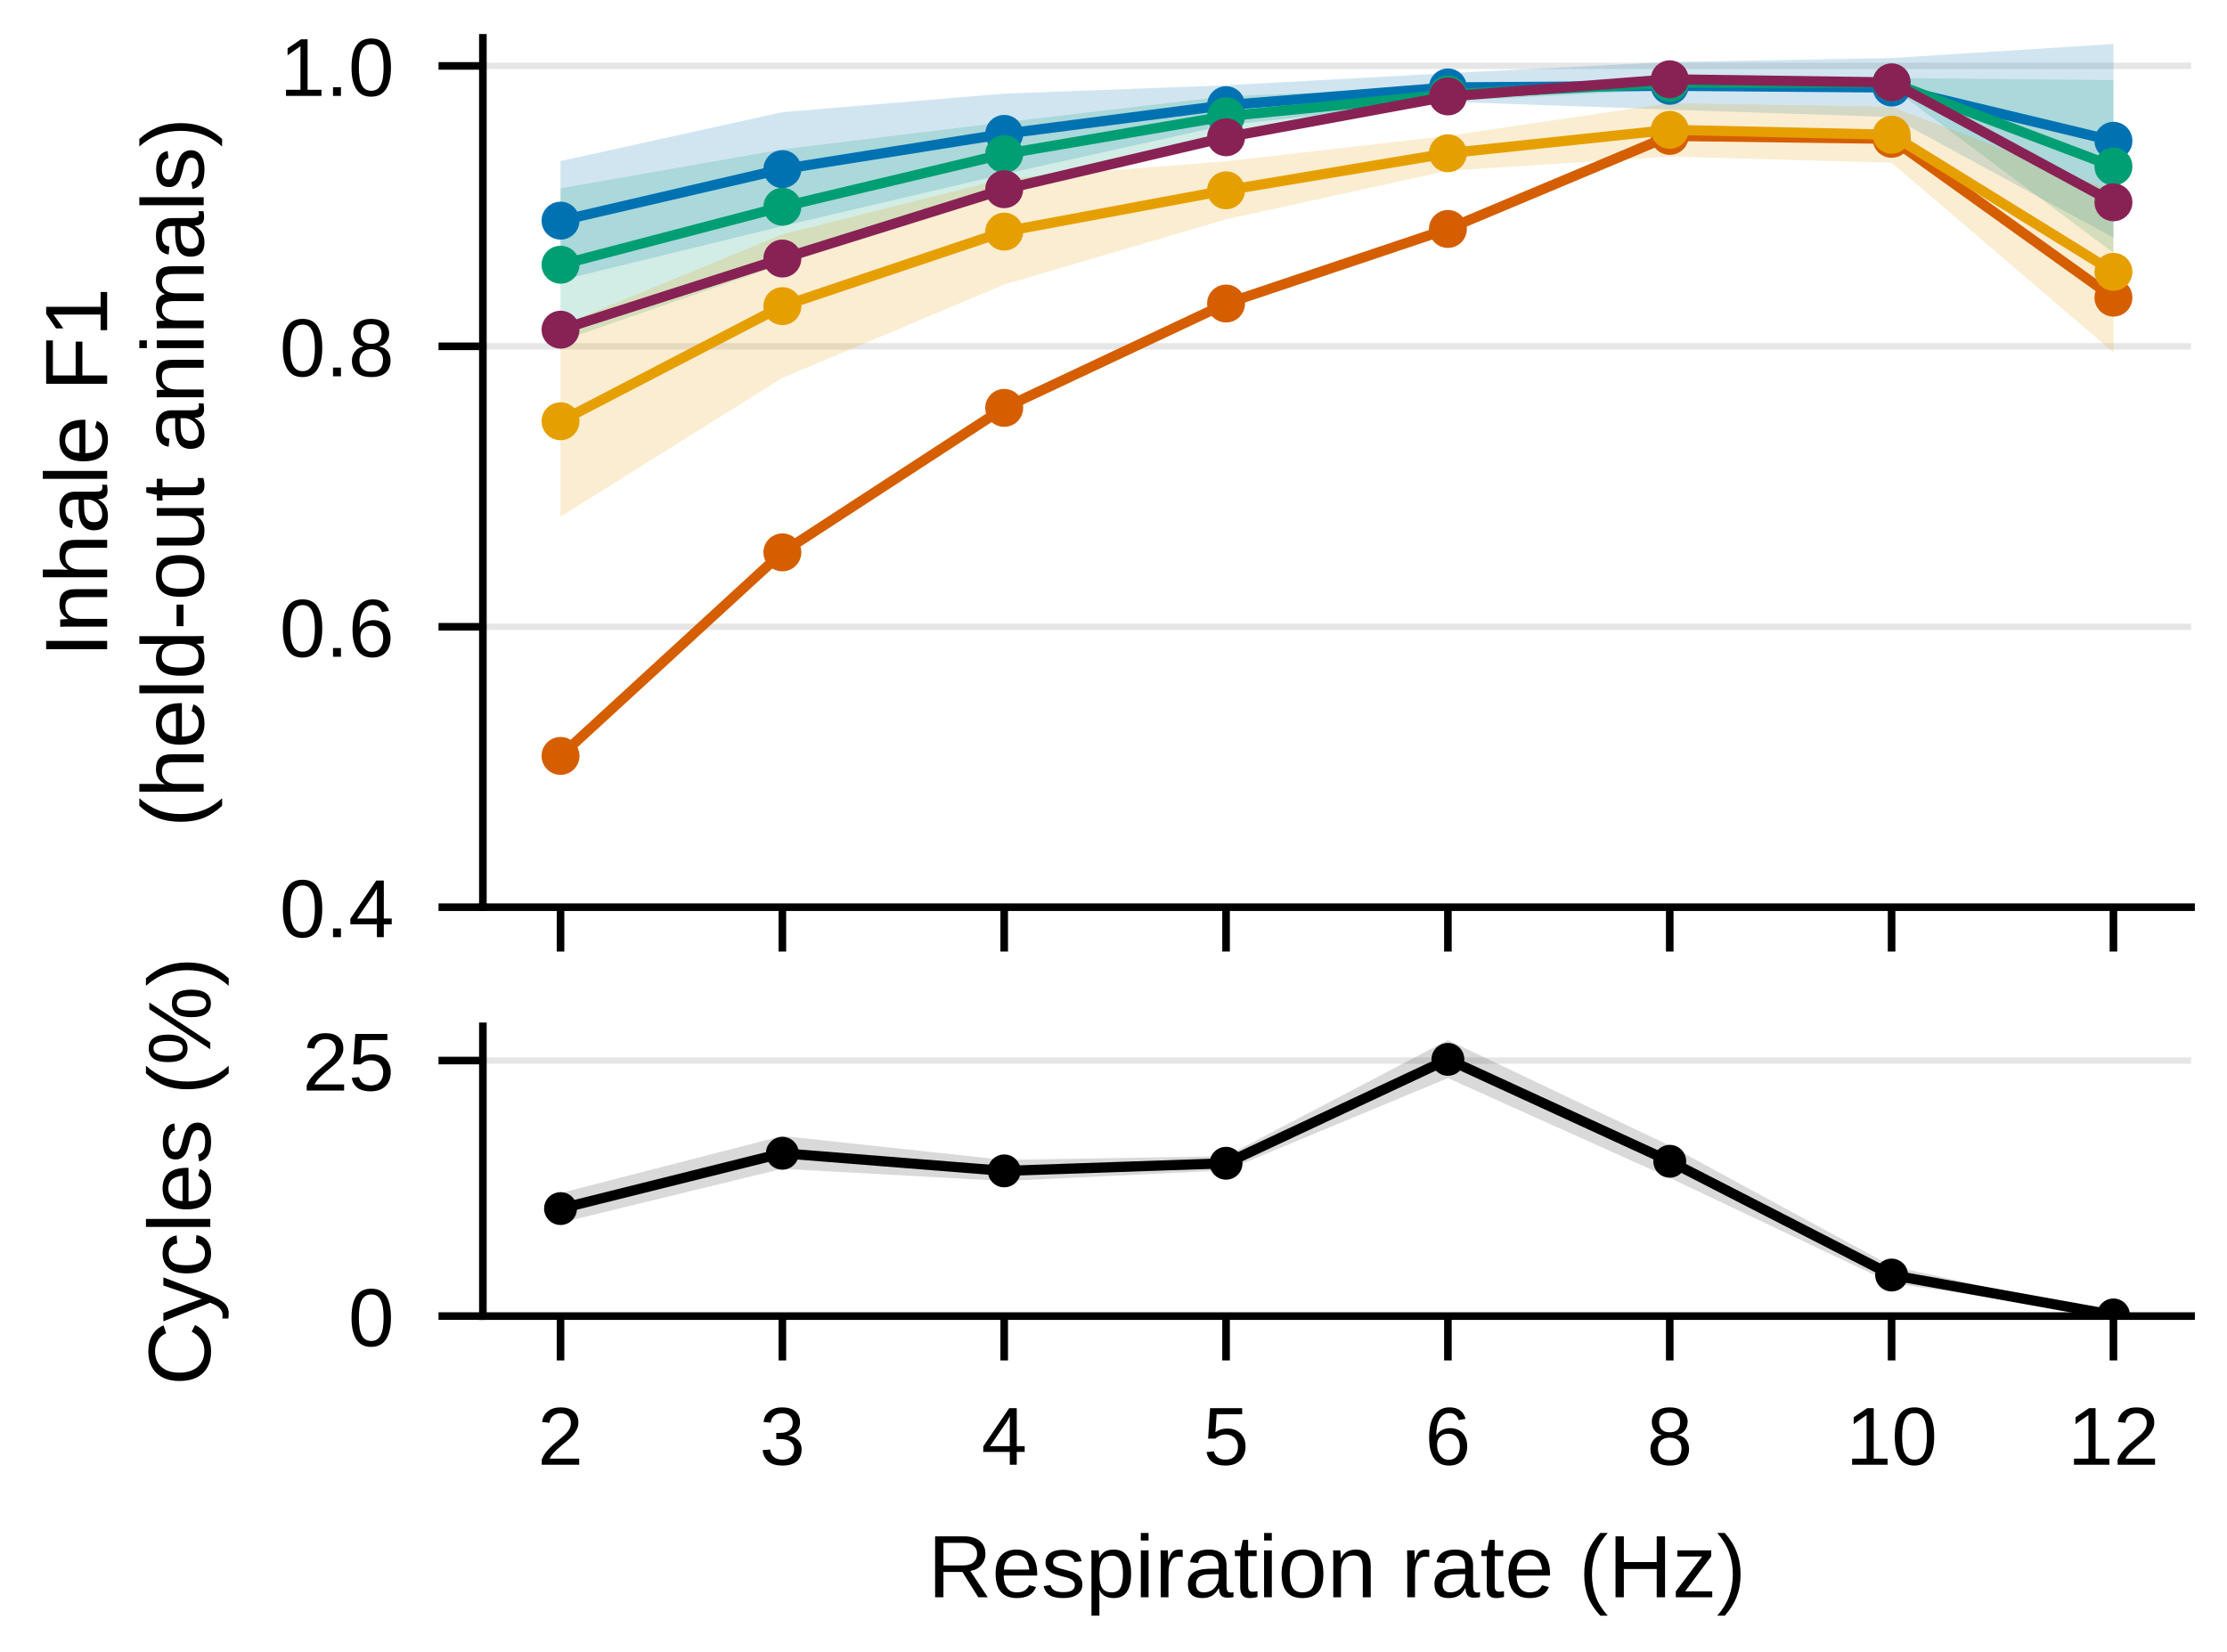
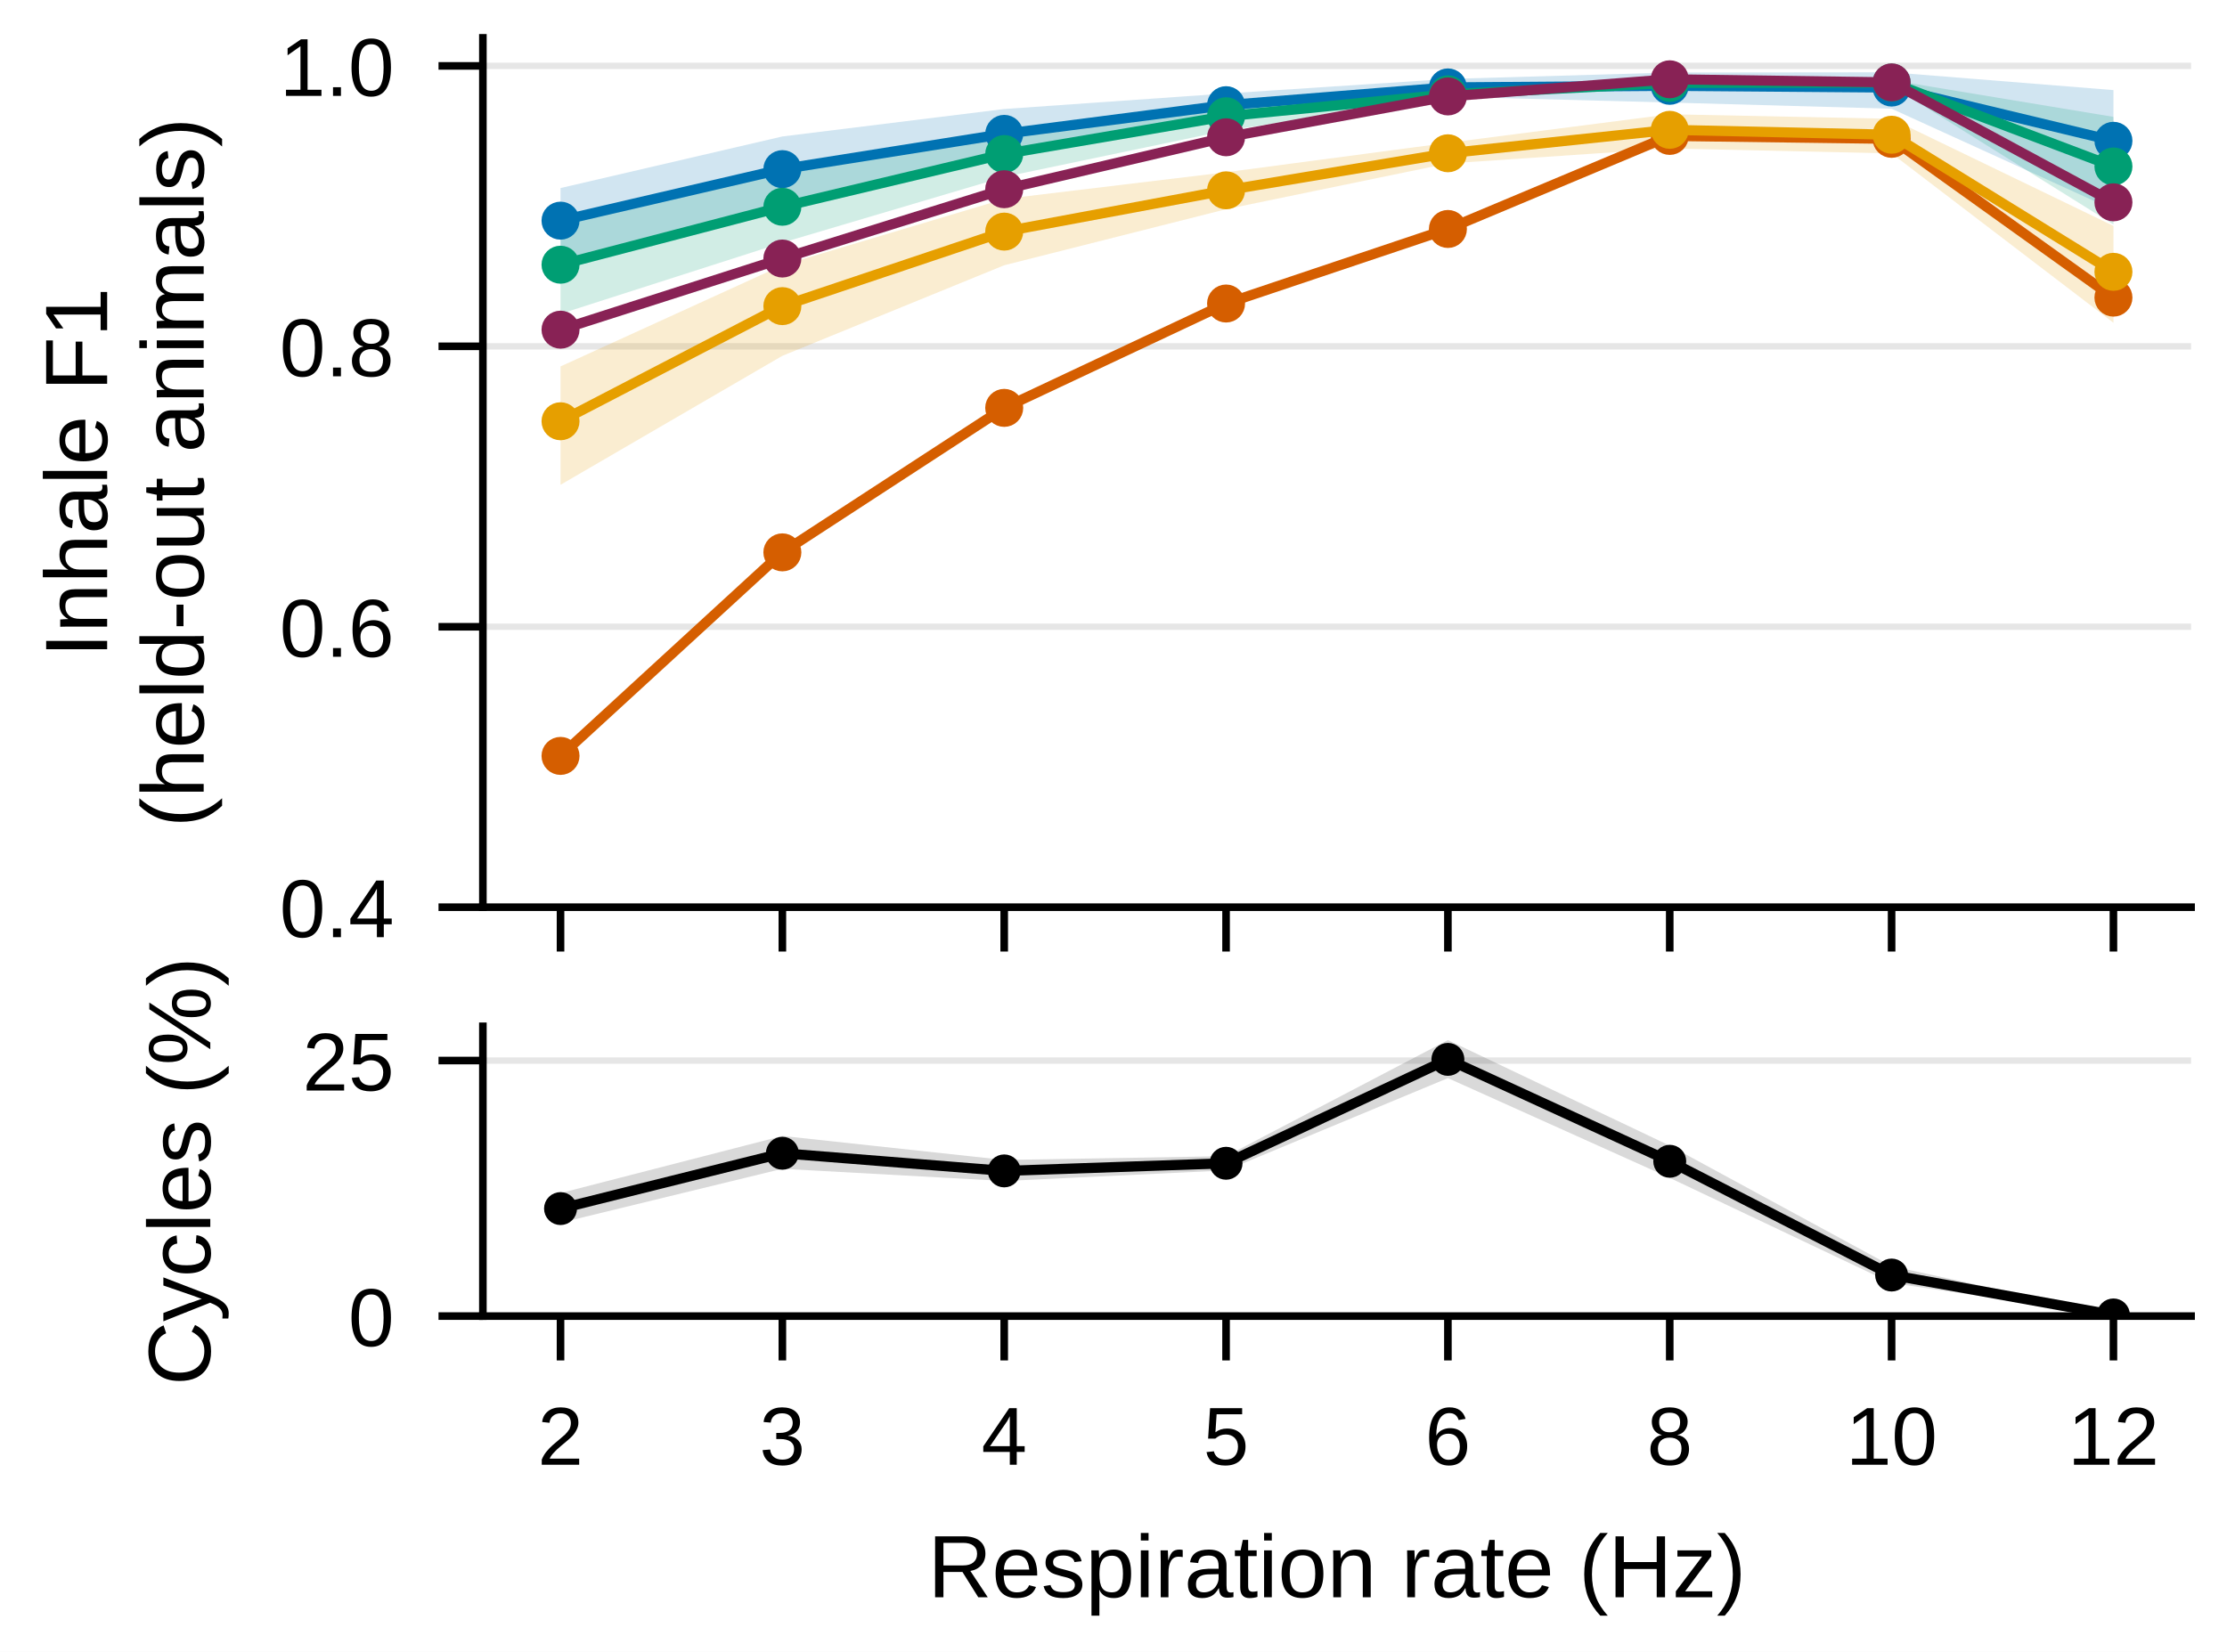
<svg xmlns="http://www.w3.org/2000/svg" xmlns:xlink="http://www.w3.org/1999/xlink" width="175.748pt" height="130.394pt" viewBox="0 0 175.748 130.394" version="1.1">
  <defs>
    <style type="text/css">*{stroke-linejoin: round; stroke-linecap: butt}</style>
  </defs>
  <g id="figure_1">
    <g id="patch_1">
      <path d="M 0 130.394  L 175.748 130.394  L 175.748 0  L 0 0  z " style="fill: #ffffff" />
    </g>
    <g id="axes_1">
      <g id="patch_2">
        <path d="M 38.107 71.611  L 172.913 71.611  L 172.913 2.987  L 38.107 2.987  z " style="fill: #ffffff" />
      </g>
      <g id="matplotlib.axis_1">
        <g id="xtick_1">
          <g id="line2d_1">
            <defs>
-               <path id="mdc1ff2c95e" d="M 0 0  L 0 3.5  " style="stroke: #000000; stroke-width: 0.6" />
+               <path id="mf856f73722" d="M 0 0  L 0 3.5  " style="stroke: #000000; stroke-width: 0.6" />
            </defs>
            <g>
-               <use xlink:href="#mdc1ff2c95e" x="44.235" y="71.611" style="stroke: #000000; stroke-width: 0.6" />
+               <use xlink:href="#mf856f73722" x="44.235" y="71.611" style="stroke: #000000; stroke-width: 0.6" />
            </g>
          </g>
        </g>
        <g id="xtick_2">
          <g id="line2d_2">
            <g>
-               <use xlink:href="#mdc1ff2c95e" x="61.742" y="71.611" style="stroke: #000000; stroke-width: 0.6" />
+               <use xlink:href="#mf856f73722" x="61.742" y="71.611" style="stroke: #000000; stroke-width: 0.6" />
            </g>
          </g>
        </g>
        <g id="xtick_3">
          <g id="line2d_3">
            <g>
-               <use xlink:href="#mdc1ff2c95e" x="79.249" y="71.611" style="stroke: #000000; stroke-width: 0.6" />
+               <use xlink:href="#mf856f73722" x="79.249" y="71.611" style="stroke: #000000; stroke-width: 0.6" />
            </g>
          </g>
        </g>
        <g id="xtick_4">
          <g id="line2d_4">
            <g>
-               <use xlink:href="#mdc1ff2c95e" x="96.757" y="71.611" style="stroke: #000000; stroke-width: 0.6" />
+               <use xlink:href="#mf856f73722" x="96.757" y="71.611" style="stroke: #000000; stroke-width: 0.6" />
            </g>
          </g>
        </g>
        <g id="xtick_5">
          <g id="line2d_5">
            <g>
-               <use xlink:href="#mdc1ff2c95e" x="114.264" y="71.611" style="stroke: #000000; stroke-width: 0.6" />
+               <use xlink:href="#mf856f73722" x="114.264" y="71.611" style="stroke: #000000; stroke-width: 0.6" />
            </g>
          </g>
        </g>
        <g id="xtick_6">
          <g id="line2d_6">
            <g>
-               <use xlink:href="#mdc1ff2c95e" x="131.771" y="71.611" style="stroke: #000000; stroke-width: 0.6" />
+               <use xlink:href="#mf856f73722" x="131.771" y="71.611" style="stroke: #000000; stroke-width: 0.6" />
            </g>
          </g>
        </g>
        <g id="xtick_7">
          <g id="line2d_7">
            <g>
-               <use xlink:href="#mdc1ff2c95e" x="149.279" y="71.611" style="stroke: #000000; stroke-width: 0.6" />
+               <use xlink:href="#mf856f73722" x="149.279" y="71.611" style="stroke: #000000; stroke-width: 0.6" />
            </g>
          </g>
        </g>
        <g id="xtick_8">
          <g id="line2d_8">
            <g>
-               <use xlink:href="#mdc1ff2c95e" x="166.786" y="71.611" style="stroke: #000000; stroke-width: 0.6" />
+               <use xlink:href="#mf856f73722" x="166.786" y="71.611" style="stroke: #000000; stroke-width: 0.6" />
            </g>
          </g>
        </g>
      </g>
      <g id="matplotlib.axis_2">
        <g id="ytick_1">
          <g id="line2d_9">
-             <path d="M 38.107 71.611  L 172.913 71.611  " clip-path="url(#pb289309725)" style="fill: none; stroke: #e6e6e6; stroke-width: 0.5; stroke-linecap: square" />
+             <path d="M 38.107 71.611  L 172.913 71.611  " clip-path="url(#p664673cdbb)" style="fill: none; stroke: #e6e6e6; stroke-width: 0.5; stroke-linecap: square" />
          </g>
          <g id="line2d_10">
            <defs>
-               <path id="md4099198f0" d="M 0 0  L -3.5 0  " style="stroke: #000000; stroke-width: 0.6" />
+               <path id="m55ad171abc" d="M 0 0  L -3.5 0  " style="stroke: #000000; stroke-width: 0.6" />
            </defs>
            <g>
-               <use xlink:href="#md4099198f0" x="38.107" y="71.611" style="stroke: #000000; stroke-width: 0.6" />
+               <use xlink:href="#m55ad171abc" x="38.107" y="71.611" style="stroke: #000000; stroke-width: 0.6" />
            </g>
          </g>
          <g id="text_1">
            <text style="font-size: 6.5px; font-family: 'Arial', 'Helvetica', 'DejaVu Sans', sans-serif; text-anchor: end" x="31.107" y="73.978" transform="rotate(-0 31.10709 73.97752)">0.4</text>
          </g>
        </g>
        <g id="ytick_2">
          <g id="line2d_11">
-             <path d="M 38.107 49.475  L 172.913 49.475  " clip-path="url(#pb289309725)" style="fill: none; stroke: #e6e6e6; stroke-width: 0.5; stroke-linecap: square" />
+             <path d="M 38.107 49.475  L 172.913 49.475  " clip-path="url(#p664673cdbb)" style="fill: none; stroke: #e6e6e6; stroke-width: 0.5; stroke-linecap: square" />
          </g>
          <g id="line2d_12">
            <g>
-               <use xlink:href="#md4099198f0" x="38.107" y="49.475" style="stroke: #000000; stroke-width: 0.6" />
+               <use xlink:href="#m55ad171abc" x="38.107" y="49.475" style="stroke: #000000; stroke-width: 0.6" />
            </g>
          </g>
          <g id="text_2">
            <text style="font-size: 6.5px; font-family: 'Arial', 'Helvetica', 'DejaVu Sans', sans-serif; text-anchor: end" x="31.107" y="51.841" transform="rotate(-0 31.10709 51.84067)">0.6</text>
          </g>
        </g>
        <g id="ytick_3">
          <g id="line2d_13">
-             <path d="M 38.107 27.338  L 172.913 27.338  " clip-path="url(#pb289309725)" style="fill: none; stroke: #e6e6e6; stroke-width: 0.5; stroke-linecap: square" />
+             <path d="M 38.107 27.338  L 172.913 27.338  " clip-path="url(#p664673cdbb)" style="fill: none; stroke: #e6e6e6; stroke-width: 0.5; stroke-linecap: square" />
          </g>
          <g id="line2d_14">
            <g>
-               <use xlink:href="#md4099198f0" x="38.107" y="27.338" style="stroke: #000000; stroke-width: 0.6" />
+               <use xlink:href="#m55ad171abc" x="38.107" y="27.338" style="stroke: #000000; stroke-width: 0.6" />
            </g>
          </g>
          <g id="text_3">
            <text style="font-size: 6.5px; font-family: 'Arial', 'Helvetica', 'DejaVu Sans', sans-serif; text-anchor: end" x="31.107" y="29.704" transform="rotate(-0 31.10709 29.70381)">0.8</text>
          </g>
        </g>
        <g id="ytick_4">
          <g id="line2d_15">
-             <path d="M 38.107 5.201  L 172.913 5.201  " clip-path="url(#pb289309725)" style="fill: none; stroke: #e6e6e6; stroke-width: 0.5; stroke-linecap: square" />
+             <path d="M 38.107 5.201  L 172.913 5.201  " clip-path="url(#p664673cdbb)" style="fill: none; stroke: #e6e6e6; stroke-width: 0.5; stroke-linecap: square" />
          </g>
          <g id="line2d_16">
            <g>
-               <use xlink:href="#md4099198f0" x="38.107" y="5.201" style="stroke: #000000; stroke-width: 0.6" />
+               <use xlink:href="#m55ad171abc" x="38.107" y="5.201" style="stroke: #000000; stroke-width: 0.6" />
            </g>
          </g>
          <g id="text_4">
            <text style="font-size: 6.5px; font-family: 'Arial', 'Helvetica', 'DejaVu Sans', sans-serif; text-anchor: end" x="31.107" y="7.567" transform="rotate(-0 31.10709 7.566951)">1.0</text>
          </g>
        </g>
        <g id="text_5">
          <text style="font-size: 7px; font-family: 'Arial', 'Helvetica', 'DejaVu Sans', sans-serif" transform="translate(8.455495 51.89102) rotate(-90)">Inhale F1</text>
          <text style="font-size: 7px; font-family: 'Arial', 'Helvetica', 'DejaVu Sans', sans-serif" transform="translate(16.07415 65.30915) rotate(-90)">(held-out animals)</text>
        </g>
      </g>
      <g id="FillBetweenPolyCollection_1">
        <defs>
-           <path id="mbb23b6b9f8" d="M 44.235 -117.681  L 44.235 -108.27  L 61.742 -112.546  L 79.249 -116.649  L 96.757 -120.523  L 114.264 -122.367  L 131.771 -121.738  L 149.279 -121.154  L 166.786 -111.637  L 166.786 -126.922  L 166.786 -126.922  L 149.279 -125.811  L 131.771 -125.501  L 114.264 -124.62  L 96.757 -123.661  L 79.249 -123.005  L 61.742 -121.54  L 44.235 -117.681  z " />
-         </defs>
-         <g clip-path="url(#pb289309725)">
-           <use xlink:href="#mbb23b6b9f8" x="0" y="130.394" style="fill: #0072b2; fill-opacity: 0.18" />
+           <path id="m7633e4bb57" d="M 44.235 -115.549  L 44.235 -109.692  L 61.742 -113.917  L 79.249 -117.829  L 96.757 -121.18  L 114.264 -122.759  L 131.771 -122.301  L 149.279 -121.812  L 166.786 -113.833  L 166.786 -123.282  L 166.786 -123.282  L 149.279 -124.687  L 131.771 -124.668  L 114.264 -124.161  L 96.757 -123.016  L 79.249 -121.789  L 61.742 -119.622  L 44.235 -115.549  z " />
+         </defs>
+         <g clip-path="url(#p664673cdbb)">
+           <use xlink:href="#m7633e4bb57" x="0" y="130.394" style="fill: #0072b2; fill-opacity: 0.18" />
        </g>
      </g>
      <g id="FillBetweenPolyCollection_2">
        <defs>
-           <path id="meb19c9509c" d="M 44.235 -115.527  L 44.235 -103.468  L 61.742 -109.538  L 79.249 -115.723  L 96.757 -119.639  L 114.264 -122.408  L 131.771 -123.325  L 149.279 -123.505  L 166.786 -110.435  L 166.786 -124.071  L 166.786 -124.071  L 149.279 -124.238  L 131.771 -124.373  L 114.264 -123.484  L 96.757 -122.797  L 79.249 -120.746  L 61.742 -118.604  L 44.235 -115.527  z " />
-         </defs>
-         <g clip-path="url(#pb289309725)">
-           <use xlink:href="#meb19c9509c" x="0" y="130.394" style="fill: #009e73; fill-opacity: 0.18" />
+           <path id="m575d796d04" d="M 44.235 -113.117  L 44.235 -105.619  L 61.742 -111.236  L 79.249 -116.426  L 96.757 -120.086  L 114.264 -122.675  L 131.771 -123.521  L 149.279 -123.616  L 166.786 -112.673  L 166.786 -121.168  L 166.786 -121.168  L 149.279 -124.067  L 131.771 -124.18  L 114.264 -123.341  L 96.757 -121.961  L 79.249 -119.612  L 61.742 -116.906  L 44.235 -113.117  z " />
+         </defs>
+         <g clip-path="url(#p664673cdbb)">
+           <use xlink:href="#m575d796d04" x="0" y="130.394" style="fill: #009e73; fill-opacity: 0.18" />
        </g>
      </g>
      <g id="FillBetweenPolyCollection_3">
        <defs>
-           <path id="mbfa506015c" d="M 44.235 -104.674  L 44.235 -89.608  L 61.742 -100.565  L 79.249 -107.932  L 96.757 -113.082  L 114.264 -116.921  L 131.771 -118.035  L 149.279 -117.553  L 166.786 -102.582  L 166.786 -115.291  L 166.786 -115.291  L 149.279 -121.963  L 131.771 -122.256  L 114.264 -119.669  L 96.757 -117.659  L 79.249 -116.289  L 61.742 -111.894  L 44.235 -104.674  z " />
-         </defs>
-         <g clip-path="url(#pb289309725)">
-           <use xlink:href="#mbfa506015c" x="0" y="130.394" style="fill: #e69f00; fill-opacity: 0.18" />
+           <path id="mafc3de011a" d="M 44.235 -101.468  L 44.235 -92.124  L 61.742 -102.307  L 79.249 -109.455  L 96.757 -113.878  L 114.264 -117.489  L 131.771 -118.674  L 149.279 -118.284  L 166.786 -104.915  L 166.786 -112.561  L 166.786 -112.561  L 149.279 -121.018  L 131.771 -121.375  L 114.264 -119.12  L 96.757 -116.798  L 79.249 -114.691  L 61.742 -109.456  L 44.235 -101.468  z " />
+         </defs>
+         <g clip-path="url(#p664673cdbb)">
+           <use xlink:href="#mafc3de011a" x="0" y="130.394" style="fill: #e69f00; fill-opacity: 0.18" />
        </g>
      </g>
      <g id="line2d_17">
-         <path d="M 44.235 17.418  L 61.742 13.351  L 79.249 10.567  L 96.757 8.302  L 114.264 6.9  L 131.771 6.774  L 149.279 6.911  L 166.786 11.114  " clip-path="url(#pb289309725)" style="fill: none; stroke: #0072b2; stroke-width: 0.8; stroke-linecap: square" />
-         <defs>
-           <path id="mb63b5741d6" d="M 0 1  C 0.265 1 0.52 0.895 0.707 0.707  C 0.895 0.52 1 0.265 1 0  C 1 -0.265 0.895 -0.52 0.707 -0.707  C 0.52 -0.895 0.265 -1 0 -1  C -0.265 -1 -0.52 -0.895 -0.707 -0.707  C -0.895 -0.52 -1 -0.265 -1 0  C -1 0.265 -0.895 0.52 -0.707 0.707  C -0.52 0.895 -0.265 1 0 1  z " style="stroke: #0072b2" />
-         </defs>
-         <g clip-path="url(#pb289309725)">
-           <use xlink:href="#mb63b5741d6" x="44.235" y="17.418" style="fill: #0072b2; stroke: #0072b2" />
-           <use xlink:href="#mb63b5741d6" x="61.742" y="13.351" style="fill: #0072b2; stroke: #0072b2" />
-           <use xlink:href="#mb63b5741d6" x="79.249" y="10.567" style="fill: #0072b2; stroke: #0072b2" />
-           <use xlink:href="#mb63b5741d6" x="96.757" y="8.302" style="fill: #0072b2; stroke: #0072b2" />
-           <use xlink:href="#mb63b5741d6" x="114.264" y="6.9" style="fill: #0072b2; stroke: #0072b2" />
-           <use xlink:href="#mb63b5741d6" x="131.771" y="6.774" style="fill: #0072b2; stroke: #0072b2" />
-           <use xlink:href="#mb63b5741d6" x="149.279" y="6.911" style="fill: #0072b2; stroke: #0072b2" />
-           <use xlink:href="#mb63b5741d6" x="166.786" y="11.114" style="fill: #0072b2; stroke: #0072b2" />
+         <path d="M 44.235 17.418  L 61.742 13.351  L 79.249 10.567  L 96.757 8.302  L 114.264 6.9  L 131.771 6.774  L 149.279 6.911  L 166.786 11.114  " clip-path="url(#p664673cdbb)" style="fill: none; stroke: #0072b2; stroke-width: 0.8; stroke-linecap: square" />
+         <defs>
+           <path id="m0ddc75661c" d="M 0 1  C 0.265 1 0.52 0.895 0.707 0.707  C 0.895 0.52 1 0.265 1 0  C 1 -0.265 0.895 -0.52 0.707 -0.707  C 0.52 -0.895 0.265 -1 0 -1  C -0.265 -1 -0.52 -0.895 -0.707 -0.707  C -0.895 -0.52 -1 -0.265 -1 0  C -1 0.265 -0.895 0.52 -0.707 0.707  C -0.52 0.895 -0.265 1 0 1  z " style="stroke: #0072b2" />
+         </defs>
+         <g clip-path="url(#p664673cdbb)">
+           <use xlink:href="#m0ddc75661c" x="44.235" y="17.418" style="fill: #0072b2; stroke: #0072b2" />
+           <use xlink:href="#m0ddc75661c" x="61.742" y="13.351" style="fill: #0072b2; stroke: #0072b2" />
+           <use xlink:href="#m0ddc75661c" x="79.249" y="10.567" style="fill: #0072b2; stroke: #0072b2" />
+           <use xlink:href="#m0ddc75661c" x="96.757" y="8.302" style="fill: #0072b2; stroke: #0072b2" />
+           <use xlink:href="#m0ddc75661c" x="114.264" y="6.9" style="fill: #0072b2; stroke: #0072b2" />
+           <use xlink:href="#m0ddc75661c" x="131.771" y="6.774" style="fill: #0072b2; stroke: #0072b2" />
+           <use xlink:href="#m0ddc75661c" x="149.279" y="6.911" style="fill: #0072b2; stroke: #0072b2" />
+           <use xlink:href="#m0ddc75661c" x="166.786" y="11.114" style="fill: #0072b2; stroke: #0072b2" />
        </g>
      </g>
      <g id="line2d_18">
-         <path d="M 44.235 20.896  L 61.742 16.322  L 79.249 12.159  L 96.757 9.176  L 114.264 7.448  L 131.771 6.545  L 149.279 6.522  L 166.786 13.141  " clip-path="url(#pb289309725)" style="fill: none; stroke: #009e73; stroke-width: 0.8; stroke-linecap: square" />
-         <defs>
-           <path id="m461ea1b504" d="M 0 1  C 0.265 1 0.52 0.895 0.707 0.707  C 0.895 0.52 1 0.265 1 0  C 1 -0.265 0.895 -0.52 0.707 -0.707  C 0.52 -0.895 0.265 -1 0 -1  C -0.265 -1 -0.52 -0.895 -0.707 -0.707  C -0.895 -0.52 -1 -0.265 -1 0  C -1 0.265 -0.895 0.52 -0.707 0.707  C -0.52 0.895 -0.265 1 0 1  z " style="stroke: #009e73" />
-         </defs>
-         <g clip-path="url(#pb289309725)">
-           <use xlink:href="#m461ea1b504" x="44.235" y="20.896" style="fill: #009e73; stroke: #009e73" />
-           <use xlink:href="#m461ea1b504" x="61.742" y="16.322" style="fill: #009e73; stroke: #009e73" />
-           <use xlink:href="#m461ea1b504" x="79.249" y="12.159" style="fill: #009e73; stroke: #009e73" />
-           <use xlink:href="#m461ea1b504" x="96.757" y="9.176" style="fill: #009e73; stroke: #009e73" />
-           <use xlink:href="#m461ea1b504" x="114.264" y="7.448" style="fill: #009e73; stroke: #009e73" />
-           <use xlink:href="#m461ea1b504" x="131.771" y="6.545" style="fill: #009e73; stroke: #009e73" />
-           <use xlink:href="#m461ea1b504" x="149.279" y="6.522" style="fill: #009e73; stroke: #009e73" />
-           <use xlink:href="#m461ea1b504" x="166.786" y="13.141" style="fill: #009e73; stroke: #009e73" />
+         <path d="M 44.235 20.896  L 61.742 16.322  L 79.249 12.159  L 96.757 9.176  L 114.264 7.448  L 131.771 6.545  L 149.279 6.522  L 166.786 13.141  " clip-path="url(#p664673cdbb)" style="fill: none; stroke: #009e73; stroke-width: 0.8; stroke-linecap: square" />
+         <defs>
+           <path id="m40597b0016" d="M 0 1  C 0.265 1 0.52 0.895 0.707 0.707  C 0.895 0.52 1 0.265 1 0  C 1 -0.265 0.895 -0.52 0.707 -0.707  C 0.52 -0.895 0.265 -1 0 -1  C -0.265 -1 -0.52 -0.895 -0.707 -0.707  C -0.895 -0.52 -1 -0.265 -1 0  C -1 0.265 -0.895 0.52 -0.707 0.707  C -0.52 0.895 -0.265 1 0 1  z " style="stroke: #009e73" />
+         </defs>
+         <g clip-path="url(#p664673cdbb)">
+           <use xlink:href="#m40597b0016" x="44.235" y="20.896" style="fill: #009e73; stroke: #009e73" />
+           <use xlink:href="#m40597b0016" x="61.742" y="16.322" style="fill: #009e73; stroke: #009e73" />
+           <use xlink:href="#m40597b0016" x="79.249" y="12.159" style="fill: #009e73; stroke: #009e73" />
+           <use xlink:href="#m40597b0016" x="96.757" y="9.176" style="fill: #009e73; stroke: #009e73" />
+           <use xlink:href="#m40597b0016" x="114.264" y="7.448" style="fill: #009e73; stroke: #009e73" />
+           <use xlink:href="#m40597b0016" x="131.771" y="6.545" style="fill: #009e73; stroke: #009e73" />
+           <use xlink:href="#m40597b0016" x="149.279" y="6.522" style="fill: #009e73; stroke: #009e73" />
+           <use xlink:href="#m40597b0016" x="166.786" y="13.141" style="fill: #009e73; stroke: #009e73" />
        </g>
      </g>
      <g id="line2d_19">
-         <path d="M 44.235 59.67  L 61.742 43.602  L 79.249 32.197  L 96.757 23.959  L 114.264 18.074  L 131.771 10.729  L 149.279 10.959  L 166.786 23.493  " clip-path="url(#pb289309725)" style="fill: none; stroke: #d55e00; stroke-width: 0.8; stroke-linecap: square" />
-         <defs>
-           <path id="maa58765133" d="M 0 1  C 0.265 1 0.52 0.895 0.707 0.707  C 0.895 0.52 1 0.265 1 0  C 1 -0.265 0.895 -0.52 0.707 -0.707  C 0.52 -0.895 0.265 -1 0 -1  C -0.265 -1 -0.52 -0.895 -0.707 -0.707  C -0.895 -0.52 -1 -0.265 -1 0  C -1 0.265 -0.895 0.52 -0.707 0.707  C -0.52 0.895 -0.265 1 0 1  z " style="stroke: #d55e00" />
-         </defs>
-         <g clip-path="url(#pb289309725)">
-           <use xlink:href="#maa58765133" x="44.235" y="59.67" style="fill: #d55e00; stroke: #d55e00" />
-           <use xlink:href="#maa58765133" x="61.742" y="43.602" style="fill: #d55e00; stroke: #d55e00" />
-           <use xlink:href="#maa58765133" x="79.249" y="32.197" style="fill: #d55e00; stroke: #d55e00" />
-           <use xlink:href="#maa58765133" x="96.757" y="23.959" style="fill: #d55e00; stroke: #d55e00" />
-           <use xlink:href="#maa58765133" x="114.264" y="18.074" style="fill: #d55e00; stroke: #d55e00" />
-           <use xlink:href="#maa58765133" x="131.771" y="10.729" style="fill: #d55e00; stroke: #d55e00" />
-           <use xlink:href="#maa58765133" x="149.279" y="10.959" style="fill: #d55e00; stroke: #d55e00" />
-           <use xlink:href="#maa58765133" x="166.786" y="23.493" style="fill: #d55e00; stroke: #d55e00" />
+         <path d="M 44.235 59.67  L 61.742 43.602  L 79.249 32.197  L 96.757 23.959  L 114.264 18.074  L 131.771 10.729  L 149.279 10.959  L 166.786 23.493  " clip-path="url(#p664673cdbb)" style="fill: none; stroke: #d55e00; stroke-width: 0.8; stroke-linecap: square" />
+         <defs>
+           <path id="m3a495929ce" d="M 0 1  C 0.265 1 0.52 0.895 0.707 0.707  C 0.895 0.52 1 0.265 1 0  C 1 -0.265 0.895 -0.52 0.707 -0.707  C 0.52 -0.895 0.265 -1 0 -1  C -0.265 -1 -0.52 -0.895 -0.707 -0.707  C -0.895 -0.52 -1 -0.265 -1 0  C -1 0.265 -0.895 0.52 -0.707 0.707  C -0.52 0.895 -0.265 1 0 1  z " style="stroke: #d55e00" />
+         </defs>
+         <g clip-path="url(#p664673cdbb)">
+           <use xlink:href="#m3a495929ce" x="44.235" y="59.67" style="fill: #d55e00; stroke: #d55e00" />
+           <use xlink:href="#m3a495929ce" x="61.742" y="43.602" style="fill: #d55e00; stroke: #d55e00" />
+           <use xlink:href="#m3a495929ce" x="79.249" y="32.197" style="fill: #d55e00; stroke: #d55e00" />
+           <use xlink:href="#m3a495929ce" x="96.757" y="23.959" style="fill: #d55e00; stroke: #d55e00" />
+           <use xlink:href="#m3a495929ce" x="114.264" y="18.074" style="fill: #d55e00; stroke: #d55e00" />
+           <use xlink:href="#m3a495929ce" x="131.771" y="10.729" style="fill: #d55e00; stroke: #d55e00" />
+           <use xlink:href="#m3a495929ce" x="149.279" y="10.959" style="fill: #d55e00; stroke: #d55e00" />
+           <use xlink:href="#m3a495929ce" x="166.786" y="23.493" style="fill: #d55e00; stroke: #d55e00" />
        </g>
      </g>
      <g id="line2d_20">
-         <path d="M 44.235 26.024  L 61.742 20.408  L 79.249 14.936  L 96.757 10.836  L 114.264 7.612  L 131.771 6.259  L 149.279 6.503  L 166.786 15.97  " clip-path="url(#pb289309725)" style="fill: none; stroke: #882255; stroke-width: 0.8; stroke-linecap: square" />
-         <defs>
-           <path id="m753ee587c7" d="M 0 1  C 0.265 1 0.52 0.895 0.707 0.707  C 0.895 0.52 1 0.265 1 0  C 1 -0.265 0.895 -0.52 0.707 -0.707  C 0.52 -0.895 0.265 -1 0 -1  C -0.265 -1 -0.52 -0.895 -0.707 -0.707  C -0.895 -0.52 -1 -0.265 -1 0  C -1 0.265 -0.895 0.52 -0.707 0.707  C -0.52 0.895 -0.265 1 0 1  z " style="stroke: #882255" />
-         </defs>
-         <g clip-path="url(#pb289309725)">
-           <use xlink:href="#m753ee587c7" x="44.235" y="26.024" style="fill: #882255; stroke: #882255" />
-           <use xlink:href="#m753ee587c7" x="61.742" y="20.408" style="fill: #882255; stroke: #882255" />
-           <use xlink:href="#m753ee587c7" x="79.249" y="14.936" style="fill: #882255; stroke: #882255" />
-           <use xlink:href="#m753ee587c7" x="96.757" y="10.836" style="fill: #882255; stroke: #882255" />
-           <use xlink:href="#m753ee587c7" x="114.264" y="7.612" style="fill: #882255; stroke: #882255" />
-           <use xlink:href="#m753ee587c7" x="131.771" y="6.259" style="fill: #882255; stroke: #882255" />
-           <use xlink:href="#m753ee587c7" x="149.279" y="6.503" style="fill: #882255; stroke: #882255" />
-           <use xlink:href="#m753ee587c7" x="166.786" y="15.97" style="fill: #882255; stroke: #882255" />
+         <path d="M 44.235 26.024  L 61.742 20.408  L 79.249 14.936  L 96.757 10.836  L 114.264 7.612  L 131.771 6.259  L 149.279 6.503  L 166.786 15.97  " clip-path="url(#p664673cdbb)" style="fill: none; stroke: #882255; stroke-width: 0.8; stroke-linecap: square" />
+         <defs>
+           <path id="m60cb0633fd" d="M 0 1  C 0.265 1 0.52 0.895 0.707 0.707  C 0.895 0.52 1 0.265 1 0  C 1 -0.265 0.895 -0.52 0.707 -0.707  C 0.52 -0.895 0.265 -1 0 -1  C -0.265 -1 -0.52 -0.895 -0.707 -0.707  C -0.895 -0.52 -1 -0.265 -1 0  C -1 0.265 -0.895 0.52 -0.707 0.707  C -0.52 0.895 -0.265 1 0 1  z " style="stroke: #882255" />
+         </defs>
+         <g clip-path="url(#p664673cdbb)">
+           <use xlink:href="#m60cb0633fd" x="44.235" y="26.024" style="fill: #882255; stroke: #882255" />
+           <use xlink:href="#m60cb0633fd" x="61.742" y="20.408" style="fill: #882255; stroke: #882255" />
+           <use xlink:href="#m60cb0633fd" x="79.249" y="14.936" style="fill: #882255; stroke: #882255" />
+           <use xlink:href="#m60cb0633fd" x="96.757" y="10.836" style="fill: #882255; stroke: #882255" />
+           <use xlink:href="#m60cb0633fd" x="114.264" y="7.612" style="fill: #882255; stroke: #882255" />
+           <use xlink:href="#m60cb0633fd" x="131.771" y="6.259" style="fill: #882255; stroke: #882255" />
+           <use xlink:href="#m60cb0633fd" x="149.279" y="6.503" style="fill: #882255; stroke: #882255" />
+           <use xlink:href="#m60cb0633fd" x="166.786" y="15.97" style="fill: #882255; stroke: #882255" />
        </g>
      </g>
      <g id="line2d_21">
-         <path d="M 44.235 33.253  L 61.742 24.164  L 79.249 18.283  L 96.757 15.023  L 114.264 12.099  L 131.771 10.248  L 149.279 10.636  L 166.786 21.457  " clip-path="url(#pb289309725)" style="fill: none; stroke: #e69f00; stroke-width: 0.8; stroke-linecap: square" />
-         <defs>
-           <path id="m3436707f64" d="M 0 1  C 0.265 1 0.52 0.895 0.707 0.707  C 0.895 0.52 1 0.265 1 0  C 1 -0.265 0.895 -0.52 0.707 -0.707  C 0.52 -0.895 0.265 -1 0 -1  C -0.265 -1 -0.52 -0.895 -0.707 -0.707  C -0.895 -0.52 -1 -0.265 -1 0  C -1 0.265 -0.895 0.52 -0.707 0.707  C -0.52 0.895 -0.265 1 0 1  z " style="stroke: #e69f00" />
-         </defs>
-         <g clip-path="url(#pb289309725)">
-           <use xlink:href="#m3436707f64" x="44.235" y="33.253" style="fill: #e69f00; stroke: #e69f00" />
-           <use xlink:href="#m3436707f64" x="61.742" y="24.164" style="fill: #e69f00; stroke: #e69f00" />
-           <use xlink:href="#m3436707f64" x="79.249" y="18.283" style="fill: #e69f00; stroke: #e69f00" />
-           <use xlink:href="#m3436707f64" x="96.757" y="15.023" style="fill: #e69f00; stroke: #e69f00" />
-           <use xlink:href="#m3436707f64" x="114.264" y="12.099" style="fill: #e69f00; stroke: #e69f00" />
-           <use xlink:href="#m3436707f64" x="131.771" y="10.248" style="fill: #e69f00; stroke: #e69f00" />
-           <use xlink:href="#m3436707f64" x="149.279" y="10.636" style="fill: #e69f00; stroke: #e69f00" />
-           <use xlink:href="#m3436707f64" x="166.786" y="21.457" style="fill: #e69f00; stroke: #e69f00" />
+         <path d="M 44.235 33.253  L 61.742 24.164  L 79.249 18.283  L 96.757 15.023  L 114.264 12.099  L 131.771 10.248  L 149.279 10.636  L 166.786 21.457  " clip-path="url(#p664673cdbb)" style="fill: none; stroke: #e69f00; stroke-width: 0.8; stroke-linecap: square" />
+         <defs>
+           <path id="mf5740790c9" d="M 0 1  C 0.265 1 0.52 0.895 0.707 0.707  C 0.895 0.52 1 0.265 1 0  C 1 -0.265 0.895 -0.52 0.707 -0.707  C 0.52 -0.895 0.265 -1 0 -1  C -0.265 -1 -0.52 -0.895 -0.707 -0.707  C -0.895 -0.52 -1 -0.265 -1 0  C -1 0.265 -0.895 0.52 -0.707 0.707  C -0.52 0.895 -0.265 1 0 1  z " style="stroke: #e69f00" />
+         </defs>
+         <g clip-path="url(#p664673cdbb)">
+           <use xlink:href="#mf5740790c9" x="44.235" y="33.253" style="fill: #e69f00; stroke: #e69f00" />
+           <use xlink:href="#mf5740790c9" x="61.742" y="24.164" style="fill: #e69f00; stroke: #e69f00" />
+           <use xlink:href="#mf5740790c9" x="79.249" y="18.283" style="fill: #e69f00; stroke: #e69f00" />
+           <use xlink:href="#mf5740790c9" x="96.757" y="15.023" style="fill: #e69f00; stroke: #e69f00" />
+           <use xlink:href="#mf5740790c9" x="114.264" y="12.099" style="fill: #e69f00; stroke: #e69f00" />
+           <use xlink:href="#mf5740790c9" x="131.771" y="10.248" style="fill: #e69f00; stroke: #e69f00" />
+           <use xlink:href="#mf5740790c9" x="149.279" y="10.636" style="fill: #e69f00; stroke: #e69f00" />
+           <use xlink:href="#mf5740790c9" x="166.786" y="21.457" style="fill: #e69f00; stroke: #e69f00" />
        </g>
      </g>
      <g id="patch_3">
        <path d="M 38.107 71.611  L 38.107 2.987  " style="fill: none; stroke: #000000; stroke-width: 0.6; stroke-linejoin: miter; stroke-linecap: square" />
      </g>
      <g id="patch_4">
        <path d="M 38.107 71.611  L 172.913 71.611  " style="fill: none; stroke: #000000; stroke-width: 0.6; stroke-linejoin: miter; stroke-linecap: square" />
      </g>
    </g>
    <g id="axes_2">
      <g id="patch_5">
        <path d="M 38.107 103.889  L 172.913 103.889  L 172.913 81.015  L 38.107 81.015  z " style="fill: #ffffff" />
      </g>
      <g id="matplotlib.axis_3">
        <g id="xtick_9">
          <g id="line2d_22">
            <g>
-               <use xlink:href="#mdc1ff2c95e" x="44.235" y="103.889" style="stroke: #000000; stroke-width: 0.6" />
+               <use xlink:href="#mf856f73722" x="44.235" y="103.889" style="stroke: #000000; stroke-width: 0.6" />
            </g>
          </g>
          <g id="text_6">
            <text style="font-size: 6.5px; font-family: 'Arial', 'Helvetica', 'DejaVu Sans', sans-serif; text-anchor: middle" x="44.235" y="115.622" transform="rotate(-0 44.23465 115.6217)">2</text>
          </g>
        </g>
        <g id="xtick_10">
          <g id="line2d_23">
            <g>
-               <use xlink:href="#mdc1ff2c95e" x="61.742" y="103.889" style="stroke: #000000; stroke-width: 0.6" />
+               <use xlink:href="#mf856f73722" x="61.742" y="103.889" style="stroke: #000000; stroke-width: 0.6" />
            </g>
          </g>
          <g id="text_7">
            <text style="font-size: 6.5px; font-family: 'Arial', 'Helvetica', 'DejaVu Sans', sans-serif; text-anchor: middle" x="61.742" y="115.622" transform="rotate(-0 61.74196 115.6217)">3</text>
          </g>
        </g>
        <g id="xtick_11">
          <g id="line2d_24">
            <g>
-               <use xlink:href="#mdc1ff2c95e" x="79.249" y="103.889" style="stroke: #000000; stroke-width: 0.6" />
+               <use xlink:href="#mf856f73722" x="79.249" y="103.889" style="stroke: #000000; stroke-width: 0.6" />
            </g>
          </g>
          <g id="text_8">
            <text style="font-size: 6.5px; font-family: 'Arial', 'Helvetica', 'DejaVu Sans', sans-serif; text-anchor: middle" x="79.249" y="115.622" transform="rotate(-0 79.24927 115.6217)">4</text>
          </g>
        </g>
        <g id="xtick_12">
          <g id="line2d_25">
            <g>
-               <use xlink:href="#mdc1ff2c95e" x="96.757" y="103.889" style="stroke: #000000; stroke-width: 0.6" />
+               <use xlink:href="#mf856f73722" x="96.757" y="103.889" style="stroke: #000000; stroke-width: 0.6" />
            </g>
          </g>
          <g id="text_9">
            <text style="font-size: 6.5px; font-family: 'Arial', 'Helvetica', 'DejaVu Sans', sans-serif; text-anchor: middle" x="96.757" y="115.622" transform="rotate(-0 96.75658 115.6217)">5</text>
          </g>
        </g>
        <g id="xtick_13">
          <g id="line2d_26">
            <g>
-               <use xlink:href="#mdc1ff2c95e" x="114.264" y="103.889" style="stroke: #000000; stroke-width: 0.6" />
+               <use xlink:href="#mf856f73722" x="114.264" y="103.889" style="stroke: #000000; stroke-width: 0.6" />
            </g>
          </g>
          <g id="text_10">
            <text style="font-size: 6.5px; font-family: 'Arial', 'Helvetica', 'DejaVu Sans', sans-serif; text-anchor: middle" x="114.264" y="115.622" transform="rotate(-0 114.2639 115.6217)">6</text>
          </g>
        </g>
        <g id="xtick_14">
          <g id="line2d_27">
            <g>
-               <use xlink:href="#mdc1ff2c95e" x="131.771" y="103.889" style="stroke: #000000; stroke-width: 0.6" />
+               <use xlink:href="#mf856f73722" x="131.771" y="103.889" style="stroke: #000000; stroke-width: 0.6" />
            </g>
          </g>
          <g id="text_11">
            <text style="font-size: 6.5px; font-family: 'Arial', 'Helvetica', 'DejaVu Sans', sans-serif; text-anchor: middle" x="131.771" y="115.622" transform="rotate(-0 131.7712 115.6217)">8</text>
          </g>
        </g>
        <g id="xtick_15">
          <g id="line2d_28">
            <g>
-               <use xlink:href="#mdc1ff2c95e" x="149.279" y="103.889" style="stroke: #000000; stroke-width: 0.6" />
+               <use xlink:href="#mf856f73722" x="149.279" y="103.889" style="stroke: #000000; stroke-width: 0.6" />
            </g>
          </g>
          <g id="text_12">
            <text style="font-size: 6.5px; font-family: 'Arial', 'Helvetica', 'DejaVu Sans', sans-serif; text-anchor: middle" x="149.279" y="115.622" transform="rotate(-0 149.2785 115.6217)">10</text>
          </g>
        </g>
        <g id="xtick_16">
          <g id="line2d_29">
            <g>
-               <use xlink:href="#mdc1ff2c95e" x="166.786" y="103.889" style="stroke: #000000; stroke-width: 0.6" />
+               <use xlink:href="#mf856f73722" x="166.786" y="103.889" style="stroke: #000000; stroke-width: 0.6" />
            </g>
          </g>
          <g id="text_13">
            <text style="font-size: 6.5px; font-family: 'Arial', 'Helvetica', 'DejaVu Sans', sans-serif; text-anchor: middle" x="166.786" y="115.622" transform="rotate(-0 166.7858 115.6217)">12</text>
          </g>
        </g>
        <g id="text_14">
          <text style="font-size: 7px; font-family: 'Arial', 'Helvetica', 'DejaVu Sans', sans-serif; text-anchor: middle" x="105.51" y="126.086" transform="rotate(-0 105.5102 126.0858)">Respiration rate (Hz)</text>
        </g>
      </g>
      <g id="matplotlib.axis_4">
        <g id="ytick_5">
          <g id="line2d_30">
-             <path d="M 38.107 103.889  L 172.913 103.889  " clip-path="url(#p459d425d9d)" style="fill: none; stroke: #e6e6e6; stroke-width: 0.5; stroke-linecap: square" />
+             <path d="M 38.107 103.889  L 172.913 103.889  " clip-path="url(#p8a0537c920)" style="fill: none; stroke: #e6e6e6; stroke-width: 0.5; stroke-linecap: square" />
          </g>
          <g id="line2d_31">
            <g>
-               <use xlink:href="#md4099198f0" x="38.107" y="103.889" style="stroke: #000000; stroke-width: 0.6" />
+               <use xlink:href="#m55ad171abc" x="38.107" y="103.889" style="stroke: #000000; stroke-width: 0.6" />
            </g>
          </g>
          <g id="text_15">
            <text style="font-size: 6.5px; font-family: 'Arial', 'Helvetica', 'DejaVu Sans', sans-serif; text-anchor: end" x="31.107" y="106.256" transform="rotate(-0 31.10709 106.2556)">0</text>
          </g>
        </g>
        <g id="ytick_6">
          <g id="line2d_32">
-             <path d="M 38.107 83.718  L 172.913 83.718  " clip-path="url(#p459d425d9d)" style="fill: none; stroke: #e6e6e6; stroke-width: 0.5; stroke-linecap: square" />
+             <path d="M 38.107 83.718  L 172.913 83.718  " clip-path="url(#p8a0537c920)" style="fill: none; stroke: #e6e6e6; stroke-width: 0.5; stroke-linecap: square" />
          </g>
          <g id="line2d_33">
            <g>
-               <use xlink:href="#md4099198f0" x="38.107" y="83.718" style="stroke: #000000; stroke-width: 0.6" />
+               <use xlink:href="#m55ad171abc" x="38.107" y="83.718" style="stroke: #000000; stroke-width: 0.6" />
            </g>
          </g>
          <g id="text_16">
            <text style="font-size: 6.5px; font-family: 'Arial', 'Helvetica', 'DejaVu Sans', sans-serif; text-anchor: end" x="31.107" y="86.084" transform="rotate(-0 31.10709 86.08446)">25</text>
          </g>
        </g>
        <g id="text_17">
          <text style="font-size: 7px; font-family: 'Arial', 'Helvetica', 'DejaVu Sans', sans-serif; text-anchor: middle" x="16.599" y="92.452" transform="rotate(-90 16.59881 92.45211)">Cycles (%)</text>
        </g>
      </g>
      <g id="FillBetweenPolyCollection_4">
        <defs>
-           <path id="m325d95db8c" d="M 44.235 -36.215  L 44.235 -33.872  L 61.742 -38.132  L 79.249 -37.169  L 96.757 -38.005  L 114.264 -45.291  L 131.771 -37.416  L 149.279 -29.111  L 166.786 -26.566  L 166.786 -26.632  L 166.786 -26.632  L 149.279 -30.448  L 131.771 -39.957  L 114.264 -48.293  L 96.757 -39.129  L 79.249 -38.832  L 61.742 -40.725  L 44.235 -36.215  z " />
-         </defs>
-         <g clip-path="url(#p459d425d9d)">
-           <use xlink:href="#m325d95db8c" x="0" y="130.394" style="fill-opacity: 0.15" />
+           <path id="mb029c68efe" d="M 44.235 -36.215  L 44.235 -33.872  L 61.742 -38.132  L 79.249 -37.169  L 96.757 -38.005  L 114.264 -45.291  L 131.771 -37.416  L 149.279 -29.111  L 166.786 -26.566  L 166.786 -26.632  L 166.786 -26.632  L 149.279 -30.448  L 131.771 -39.957  L 114.264 -48.293  L 96.757 -39.129  L 79.249 -38.832  L 61.742 -40.725  L 44.235 -36.215  z " />
+         </defs>
+         <g clip-path="url(#p8a0537c920)">
+           <use xlink:href="#mb029c68efe" x="0" y="130.394" style="fill-opacity: 0.15" />
        </g>
      </g>
      <g id="line2d_34">
-         <path d="M 44.235 95.402  L 61.742 91.036  L 79.249 92.428  L 96.757 91.826  L 114.264 83.624  L 131.771 91.669  L 149.279 100.649  L 166.786 103.798  " clip-path="url(#p459d425d9d)" style="fill: none; stroke: #000000; stroke-width: 0.8; stroke-linecap: square" />
-         <defs>
-           <path id="m04391c65c1" d="M 0 0.8  C 0.212 0.8 0.416 0.716 0.566 0.566  C 0.716 0.416 0.8 0.212 0.8 0  C 0.8 -0.212 0.716 -0.416 0.566 -0.566  C 0.416 -0.716 0.212 -0.8 0 -0.8  C -0.212 -0.8 -0.416 -0.716 -0.566 -0.566  C -0.716 -0.416 -0.8 -0.212 -0.8 0  C -0.8 0.212 -0.716 0.416 -0.566 0.566  C -0.416 0.716 -0.212 0.8 0 0.8  z " style="stroke: #000000" />
-         </defs>
-         <g clip-path="url(#p459d425d9d)">
-           <use xlink:href="#m04391c65c1" x="44.235" y="95.402" style="stroke: #000000" />
-           <use xlink:href="#m04391c65c1" x="61.742" y="91.036" style="stroke: #000000" />
-           <use xlink:href="#m04391c65c1" x="79.249" y="92.428" style="stroke: #000000" />
-           <use xlink:href="#m04391c65c1" x="96.757" y="91.826" style="stroke: #000000" />
-           <use xlink:href="#m04391c65c1" x="114.264" y="83.624" style="stroke: #000000" />
-           <use xlink:href="#m04391c65c1" x="131.771" y="91.669" style="stroke: #000000" />
-           <use xlink:href="#m04391c65c1" x="149.279" y="100.649" style="stroke: #000000" />
-           <use xlink:href="#m04391c65c1" x="166.786" y="103.798" style="stroke: #000000" />
+         <path d="M 44.235 95.402  L 61.742 91.036  L 79.249 92.428  L 96.757 91.826  L 114.264 83.624  L 131.771 91.669  L 149.279 100.649  L 166.786 103.798  " clip-path="url(#p8a0537c920)" style="fill: none; stroke: #000000; stroke-width: 0.8; stroke-linecap: square" />
+         <defs>
+           <path id="m90b78d390a" d="M 0 0.8  C 0.212 0.8 0.416 0.716 0.566 0.566  C 0.716 0.416 0.8 0.212 0.8 0  C 0.8 -0.212 0.716 -0.416 0.566 -0.566  C 0.416 -0.716 0.212 -0.8 0 -0.8  C -0.212 -0.8 -0.416 -0.716 -0.566 -0.566  C -0.716 -0.416 -0.8 -0.212 -0.8 0  C -0.8 0.212 -0.716 0.416 -0.566 0.566  C -0.416 0.716 -0.212 0.8 0 0.8  z " style="stroke: #000000" />
+         </defs>
+         <g clip-path="url(#p8a0537c920)">
+           <use xlink:href="#m90b78d390a" x="44.235" y="95.402" style="stroke: #000000" />
+           <use xlink:href="#m90b78d390a" x="61.742" y="91.036" style="stroke: #000000" />
+           <use xlink:href="#m90b78d390a" x="79.249" y="92.428" style="stroke: #000000" />
+           <use xlink:href="#m90b78d390a" x="96.757" y="91.826" style="stroke: #000000" />
+           <use xlink:href="#m90b78d390a" x="114.264" y="83.624" style="stroke: #000000" />
+           <use xlink:href="#m90b78d390a" x="131.771" y="91.669" style="stroke: #000000" />
+           <use xlink:href="#m90b78d390a" x="149.279" y="100.649" style="stroke: #000000" />
+           <use xlink:href="#m90b78d390a" x="166.786" y="103.798" style="stroke: #000000" />
        </g>
      </g>
      <g id="patch_6">
        <path d="M 38.107 103.889  L 38.107 81.015  " style="fill: none; stroke: #000000; stroke-width: 0.6; stroke-linejoin: miter; stroke-linecap: square" />
      </g>
      <g id="patch_7">
        <path d="M 38.107 103.889  L 172.913 103.889  " style="fill: none; stroke: #000000; stroke-width: 0.6; stroke-linejoin: miter; stroke-linecap: square" />
      </g>
    </g>
  </g>
  <defs>
-     <clipPath id="pb289309725">
+     <clipPath id="p664673cdbb">
      <rect x="38.107" y="2.987" width="134.806" height="68.624" />
    </clipPath>
-     <clipPath id="p459d425d9d">
+     <clipPath id="p8a0537c920">
      <rect x="38.107" y="81.015" width="134.806" height="22.875" />
    </clipPath>
  </defs>
</svg>
